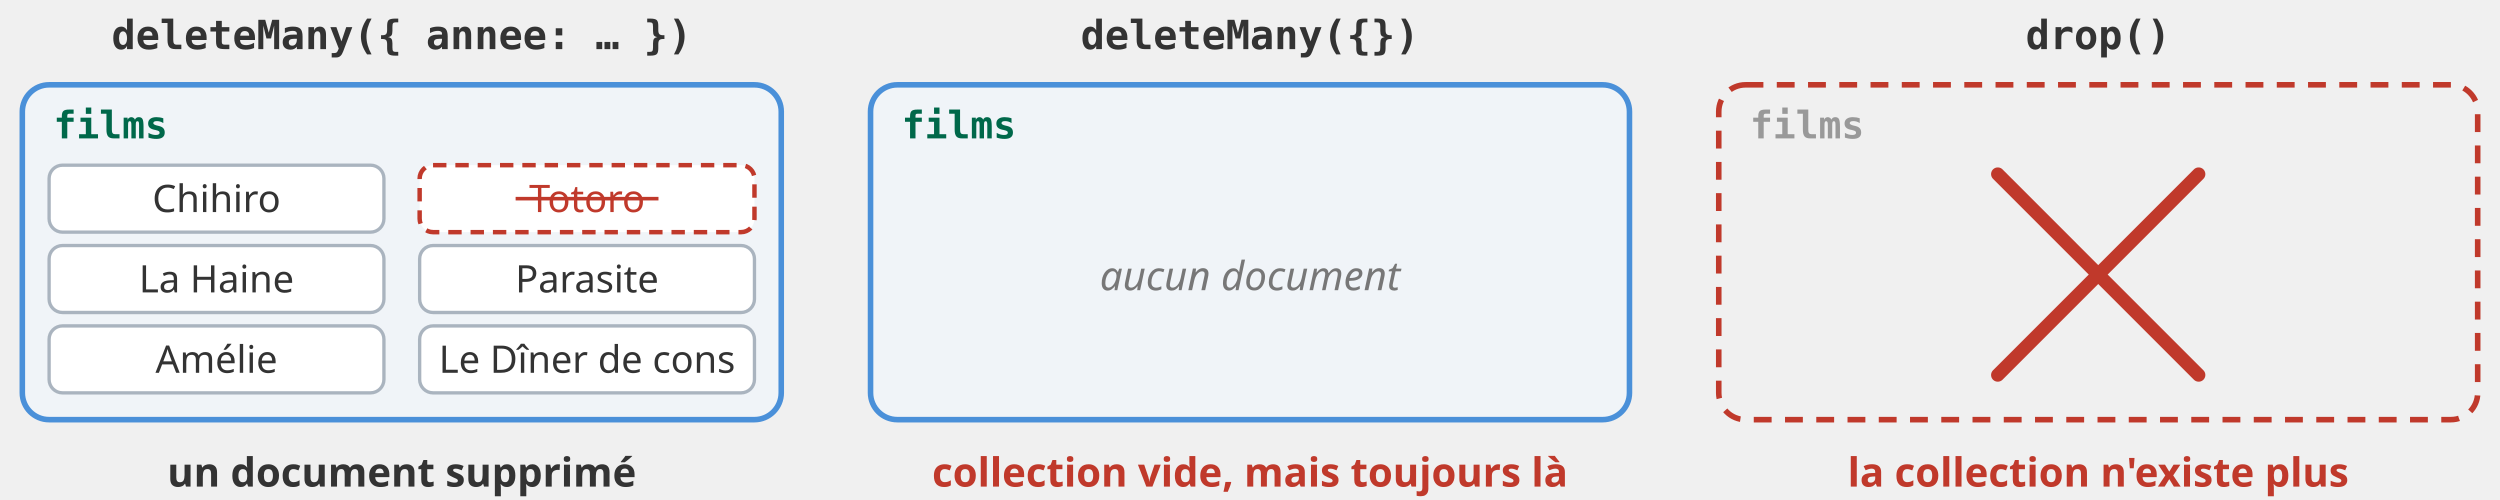
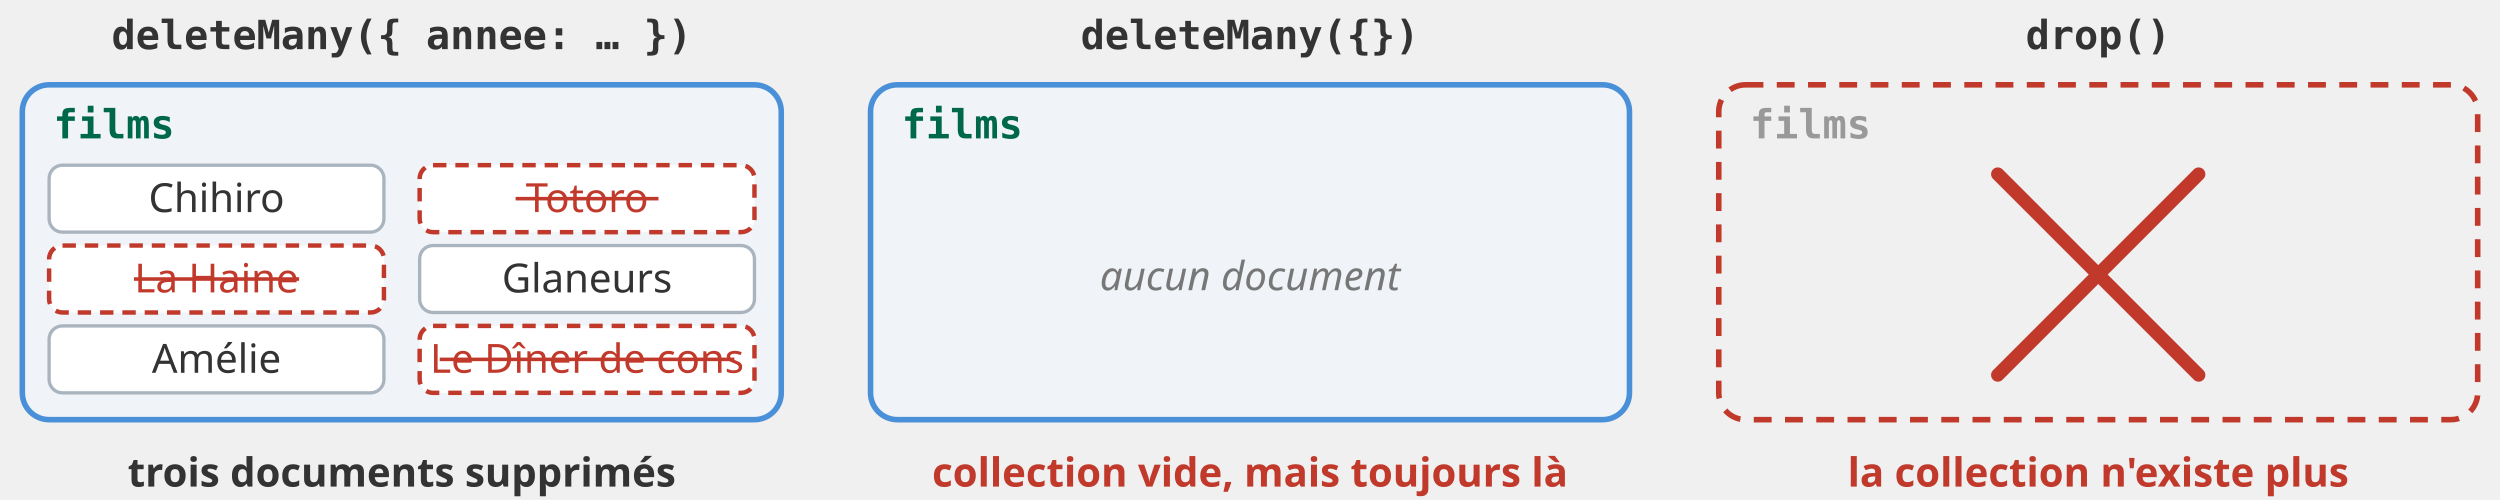
<svg xmlns="http://www.w3.org/2000/svg" viewBox="0 0 1120 224" font-family="sans-serif" role="img" aria-labelledby="t">
  <text x="180" y="22" font-family="monospace" font-size="18" font-weight="bold" fill="#333" text-anchor="middle">deleteMany({ annee: … })</text>
  <rect x="10" y="38" width="340" height="150" rx="12" fill="#f0f4f8" stroke="#4a90d9" stroke-width="2.5" />
-   <text x="24" y="62" font-family="monospace" font-size="17" font-weight="bold" fill="#00684a">films</text>
+   <text x="24" y="62" font-family="monospace" font-size="18" font-weight="bold" fill="#00684a">films</text>
  <rect x="22" y="74" width="150" height="30" rx="6" fill="#ffffff" stroke="#aab4bf" stroke-width="1.5" />
-   <text x="97" y="95" font-size="17" fill="#333" text-anchor="middle">Chihiro</text>
+   <text x="97" y="95" font-size="18" fill="#333" text-anchor="middle">Chihiro</text>
  <rect x="188" y="74" width="150" height="30" rx="6" fill="#ffffff" stroke="#c0392b" stroke-width="2" stroke-dasharray="6 4" />
-   <text x="263" y="95" font-size="17" fill="#c0392b" text-anchor="middle">Totoro</text>
+   <text x="263" y="95" font-size="18" fill="#c0392b" text-anchor="middle">Totoro</text>
  <line x1="231" y1="89" x2="295" y2="89" stroke="#c0392b" stroke-width="1.6" />
-   <rect x="22" y="110" width="150" height="30" rx="6" fill="#ffffff" stroke="#aab4bf" stroke-width="1.5" />
-   <text x="97" y="131" font-size="17" fill="#333" text-anchor="middle">La Haine</text>
+   <rect x="22" y="110" width="150" height="30" rx="6" fill="#ffffff" stroke="#c0392b" stroke-width="2" stroke-dasharray="6 4" />
+   <text x="97" y="131" font-size="18" fill="#c0392b" text-anchor="middle">La Haine</text>
+   <line x1="60" y1="125" x2="134" y2="125" stroke="#c0392b" stroke-width="1.6" />
  <rect x="188" y="110" width="150" height="30" rx="6" fill="#ffffff" stroke="#aab4bf" stroke-width="1.5" />
-   <text x="263" y="131" font-size="17" fill="#333" text-anchor="middle">Parasite</text>
+   <text x="263" y="131" font-size="18" fill="#333" text-anchor="middle">Glaneurs</text>
  <rect x="22" y="146" width="150" height="30" rx="6" fill="#ffffff" stroke="#aab4bf" stroke-width="1.5" />
-   <text x="97" y="167" font-size="17" fill="#333" text-anchor="middle">Amélie</text>
-   <rect x="188" y="146" width="150" height="30" rx="6" fill="#ffffff" stroke="#aab4bf" stroke-width="1.5" />
-   <text x="263" y="167" font-size="17" fill="#333" text-anchor="middle">Le Dîner de cons</text>
-   <text x="180" y="218" font-size="18" font-weight="bold" fill="#333" text-anchor="middle">un document supprimé</text>
+   <text x="97" y="167" font-size="18" fill="#333" text-anchor="middle">Amélie</text>
+   <rect x="188" y="146" width="150" height="30" rx="6" fill="#ffffff" stroke="#c0392b" stroke-width="2" stroke-dasharray="6 4" />
+   <text x="263" y="167" font-size="18" fill="#c0392b" text-anchor="middle">Le Dîner de cons</text>
+   <line x1="197" y1="161" x2="329" y2="161" stroke="#c0392b" stroke-width="1.6" />
+   <text x="180" y="218" font-size="18" font-weight="bold" fill="#333" text-anchor="middle">trois documents supprimés</text>
  <text x="560" y="22" font-family="monospace" font-size="18" font-weight="bold" fill="#333" text-anchor="middle">deleteMany({})</text>
  <rect x="390" y="38" width="340" height="150" rx="12" fill="#f0f4f8" stroke="#4a90d9" stroke-width="2.5" />
-   <text x="404" y="62" font-family="monospace" font-size="17" font-weight="bold" fill="#00684a">films</text>
+   <text x="404" y="62" font-family="monospace" font-size="18" font-weight="bold" fill="#00684a">films</text>
  <text x="560" y="130" font-size="18" font-style="italic" fill="#777" text-anchor="middle">aucun document</text>
  <text x="560" y="218" font-size="18" font-weight="bold" fill="#c0392b" text-anchor="middle">collection vide, mais toujours là</text>
  <text x="940" y="22" font-family="monospace" font-size="18" font-weight="bold" fill="#333" text-anchor="middle">drop()</text>
  <rect x="770" y="38" width="340" height="150" rx="12" fill="none" stroke="#c0392b" stroke-width="2.5" stroke-dasharray="8 6" />
-   <text x="784" y="62" font-family="monospace" font-size="17" font-weight="bold" fill="#999">films</text>
+   <text x="784" y="62" font-family="monospace" font-size="18" font-weight="bold" fill="#999">films</text>
  <g stroke="#c0392b" stroke-width="6" stroke-linecap="round">
    <line x1="895" y1="78" x2="985" y2="168" />
    <line x1="985" y1="78" x2="895" y2="168" />
  </g>
  <text x="940" y="218" font-size="18" font-weight="bold" fill="#c0392b" text-anchor="middle">la collection n'existe plus</text>
</svg>
